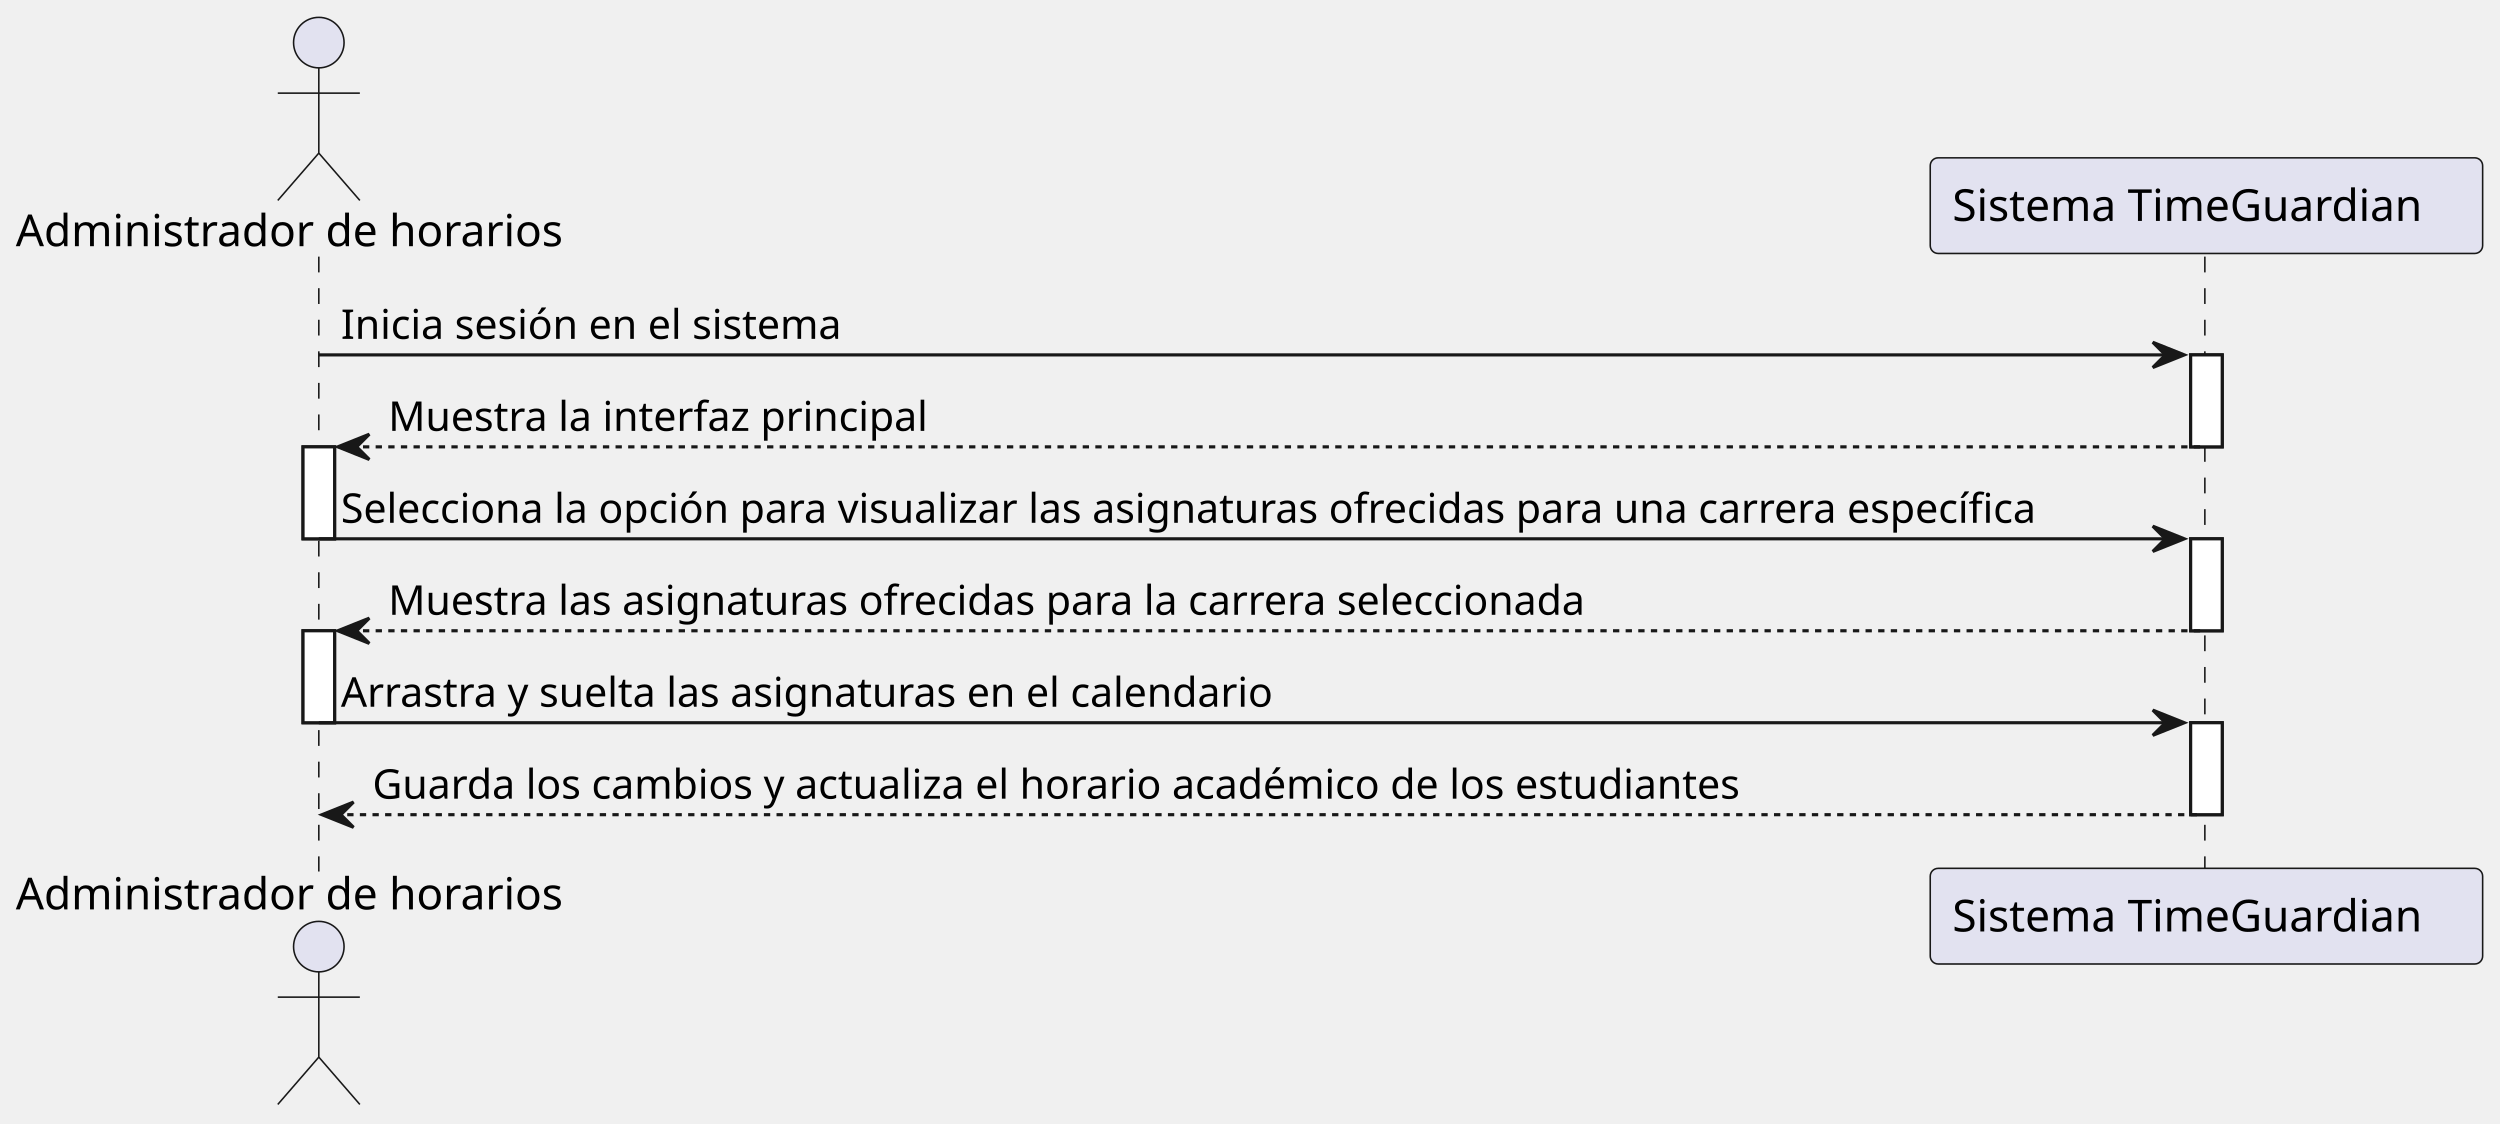
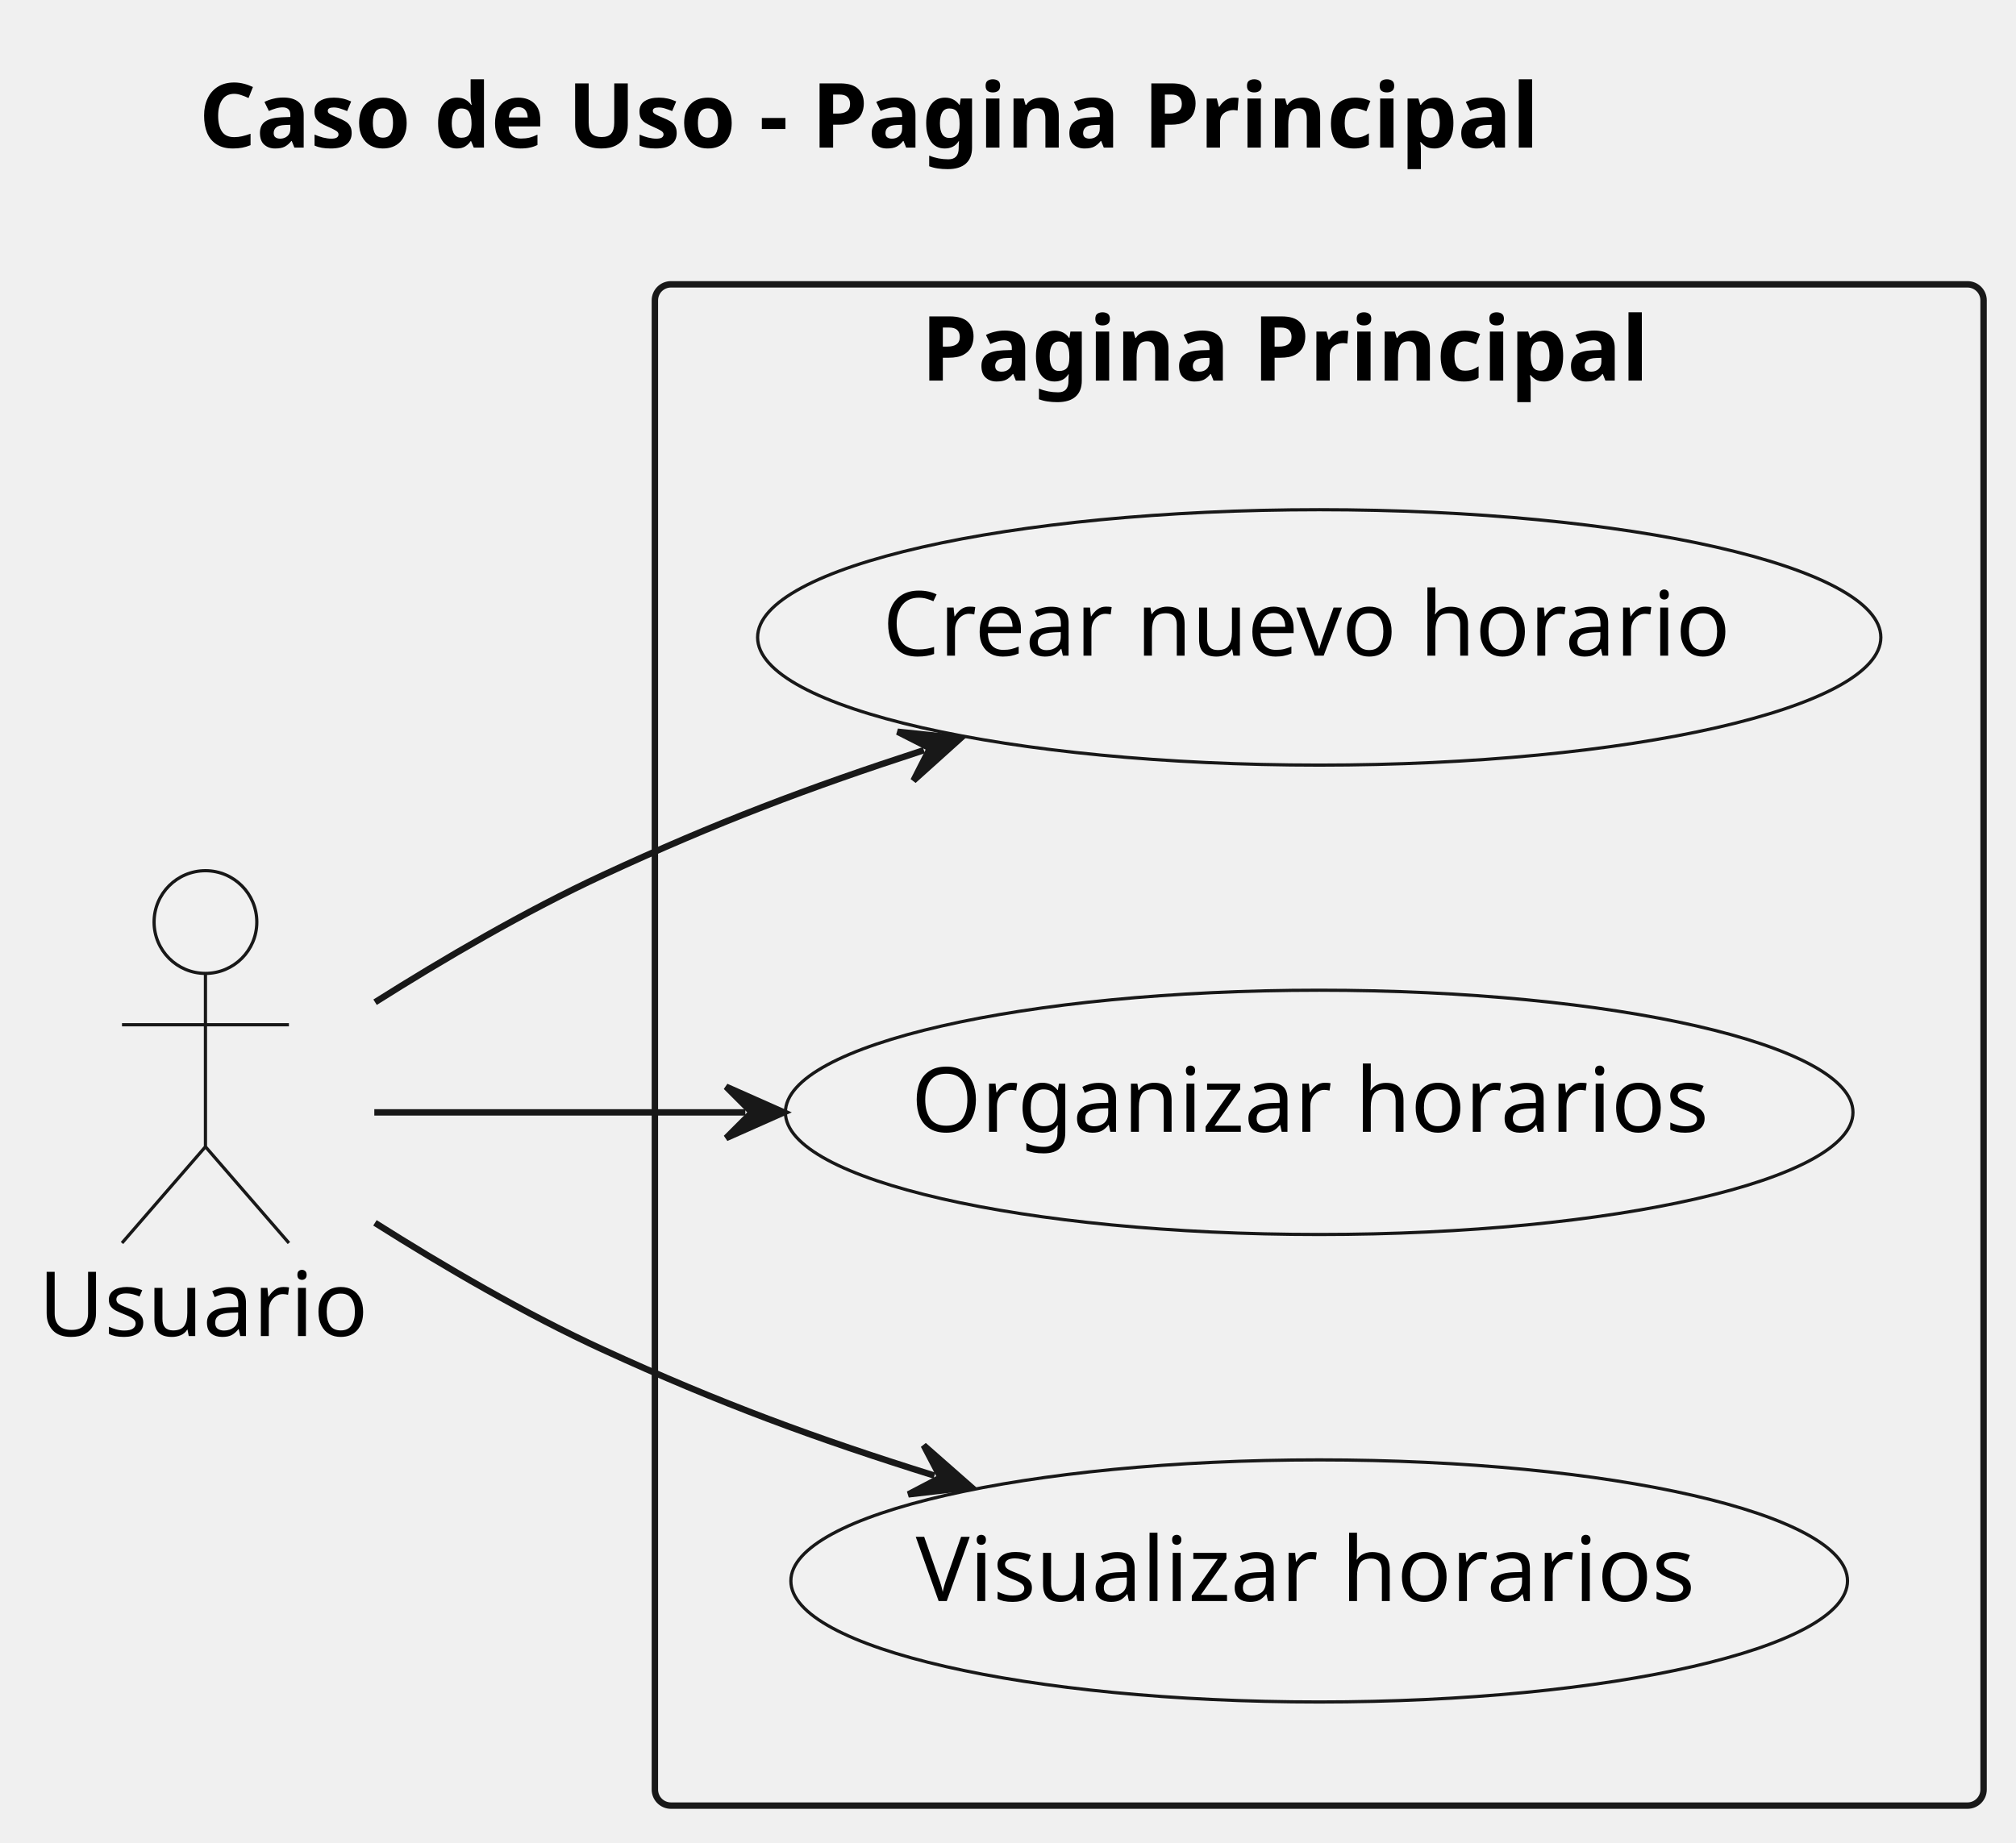
- <svg xmlns="http://www.w3.org/2000/svg" contentStyleType="text/css" height="356px" preserveAspectRatio="none" style="width:792px;height:356px;background:#FFFFFF;" version="1.1" viewBox="0 0 792 356" width="792px" zoomAndPan="magnify">
+ <svg xmlns="http://www.w3.org/2000/svg" contentStyleType="text/css" height="287px" preserveAspectRatio="none" style="width:314px;height:287px;background:#FFFFFF;" version="1.1" viewBox="0 0 314 287" width="314px" zoomAndPan="magnify">
  <defs />
  <g>
-     <rect fill="#FFFFFF" height="29.133" style="stroke:#181818;stroke-width:1.0;" width="10" x="96" y="141.562" />
-     <rect fill="#FFFFFF" height="29.133" style="stroke:#181818;stroke-width:1.0;" width="10" x="96" y="199.828" />
-     <rect fill="#FFFFFF" height="29.133" style="stroke:#181818;stroke-width:1.0;" width="10" x="694" y="112.43" />
-     <rect fill="#FFFFFF" height="29.133" style="stroke:#181818;stroke-width:1.0;" width="10" x="694" y="170.695" />
-     <rect fill="#FFFFFF" height="29.133" style="stroke:#181818;stroke-width:1.0;" width="10" x="694" y="228.961" />
-     <line style="stroke:#181818;stroke-width:0.5;stroke-dasharray:5.0,5.0;" x1="101" x2="101" y1="81.297" y2="276.094" />
-     <line style="stroke:#181818;stroke-width:0.5;stroke-dasharray:5.0,5.0;" x1="698.5" x2="698.5" y1="81.297" y2="276.094" />
-     <text fill="#000000" font-family="sans-serif" font-size="14" lengthAdjust="spacing" textLength="186" x="5" y="77.995">Administrador de horarios</text>
-     <ellipse cx="101" cy="13.5" fill="#E2E2F0" rx="8" ry="8" style="stroke:#181818;stroke-width:0.5;" />
-     <path d="M101,21.5 L101,48.5 M88,29.5 L114,29.5 M101,48.5 L88,63.5 M101,48.5 L114,63.5 " fill="none" style="stroke:#181818;stroke-width:0.5;" />
-     <text fill="#000000" font-family="sans-serif" font-size="14" lengthAdjust="spacing" textLength="186" x="5" y="288.089">Administrador de horarios</text>
-     <ellipse cx="101" cy="299.891" fill="#E2E2F0" rx="8" ry="8" style="stroke:#181818;stroke-width:0.5;" />
-     <path d="M101,307.891 L101,334.891 M88,315.891 L114,315.891 M101,334.891 L88,349.891 M101,334.891 L114,349.891 " fill="none" style="stroke:#181818;stroke-width:0.5;" />
-     <rect fill="#E2E2F0" height="30.297" rx="2.5" ry="2.5" style="stroke:#181818;stroke-width:0.5;" width="175" x="611.5" y="50" />
-     <text fill="#000000" font-family="sans-serif" font-size="14" lengthAdjust="spacing" textLength="161" x="618.5" y="69.995">Sistema TimeGuardian</text>
-     <rect fill="#E2E2F0" height="30.297" rx="2.5" ry="2.5" style="stroke:#181818;stroke-width:0.5;" width="175" x="611.5" y="275.094" />
-     <text fill="#000000" font-family="sans-serif" font-size="14" lengthAdjust="spacing" textLength="161" x="618.5" y="295.089">Sistema TimeGuardian</text>
-     <rect fill="#FFFFFF" height="29.133" style="stroke:#181818;stroke-width:1.0;" width="10" x="96" y="141.562" />
-     <rect fill="#FFFFFF" height="29.133" style="stroke:#181818;stroke-width:1.0;" width="10" x="96" y="199.828" />
-     <rect fill="#FFFFFF" height="29.133" style="stroke:#181818;stroke-width:1.0;" width="10" x="694" y="112.43" />
-     <rect fill="#FFFFFF" height="29.133" style="stroke:#181818;stroke-width:1.0;" width="10" x="694" y="170.695" />
-     <rect fill="#FFFFFF" height="29.133" style="stroke:#181818;stroke-width:1.0;" width="10" x="694" y="228.961" />
-     <polygon fill="#181818" points="682,108.43,692,112.43,682,116.43,686,112.43" style="stroke:#181818;stroke-width:1.0;" />
-     <line style="stroke:#181818;stroke-width:1.0;" x1="101" x2="688" y1="112.43" y2="112.43" />
-     <text fill="#000000" font-family="sans-serif" font-size="13" lengthAdjust="spacing" textLength="167" x="108" y="107.364">Inicia sesión en el sistema</text>
-     <polygon fill="#181818" points="117,137.562,107,141.562,117,145.562,113,141.562" style="stroke:#181818;stroke-width:1.0;" />
-     <line style="stroke:#181818;stroke-width:1.0;stroke-dasharray:2.0,2.0;" x1="111" x2="698" y1="141.562" y2="141.562" />
-     <text fill="#000000" font-family="sans-serif" font-size="13" lengthAdjust="spacing" textLength="176" x="123" y="136.497">Muestra la interfaz principal</text>
-     <polygon fill="#181818" points="682,166.695,692,170.695,682,174.695,686,170.695" style="stroke:#181818;stroke-width:1.0;" />
-     <line style="stroke:#181818;stroke-width:1.0;" x1="101" x2="688" y1="170.695" y2="170.695" />
-     <text fill="#000000" font-family="sans-serif" font-size="13" lengthAdjust="spacing" textLength="569" x="108" y="165.629">Selecciona la opción para visualizar las asignaturas ofrecidas para una carrera específica</text>
-     <polygon fill="#181818" points="117,195.828,107,199.828,117,203.828,113,199.828" style="stroke:#181818;stroke-width:1.0;" />
-     <line style="stroke:#181818;stroke-width:1.0;stroke-dasharray:2.0,2.0;" x1="111" x2="698" y1="199.828" y2="199.828" />
-     <text fill="#000000" font-family="sans-serif" font-size="13" lengthAdjust="spacing" textLength="400" x="123" y="194.762">Muestra las asignaturas ofrecidas para la carrera seleccionada</text>
-     <polygon fill="#181818" points="682,224.961,692,228.961,682,232.961,686,228.961" style="stroke:#181818;stroke-width:1.0;" />
-     <line style="stroke:#181818;stroke-width:1.0;" x1="101" x2="688" y1="228.961" y2="228.961" />
-     <text fill="#000000" font-family="sans-serif" font-size="13" lengthAdjust="spacing" textLength="313" x="108" y="223.895">Arrastra y suelta las asignaturas en el calendario</text>
-     <polygon fill="#181818" points="112,254.094,102,258.094,112,262.094,108,258.094" style="stroke:#181818;stroke-width:1.0;" />
-     <line style="stroke:#181818;stroke-width:1.0;stroke-dasharray:2.0,2.0;" x1="106" x2="698" y1="258.094" y2="258.094" />
-     <text fill="#000000" font-family="sans-serif" font-size="13" lengthAdjust="spacing" textLength="459" x="118" y="253.028">Guarda los cambios y actualiza el horario académico de los estudiantes</text>
+     <text fill="#000000" font-family="sans-serif" font-size="14" font-weight="bold" lengthAdjust="spacing" textLength="239" x="30.975" y="22.995">Caso de Uso - Pagina Principal</text>
+     <g id="cluster_Pagina Principal">
+       <rect fill="none" height="237" rx="2.5" ry="2.5" style="stroke:#181818;stroke-width:1.0;" width="206.95" x="102" y="44.297" />
+       <text fill="#000000" font-family="sans-serif" font-size="14" font-weight="bold" lengthAdjust="spacing" textLength="124" x="143.475" y="59.292">Pagina Principal</text>
+     </g>
+     <g id="elem_OP1">
+       <ellipse cx="205.468" cy="246.294" fill="#F1F1F1" rx="82.288" ry="18.858" style="stroke:#181818;stroke-width:0.5;" />
+       <text fill="#000000" font-family="sans-serif" font-size="14" lengthAdjust="spacing" textLength="124" x="142.631" y="249.421">Visualizar horarios</text>
+     </g>
+     <g id="elem_OP2">
+       <ellipse cx="205.468" cy="173.294" fill="#F1F1F1" rx="83.138" ry="19.028" style="stroke:#181818;stroke-width:0.5;" />
+       <text fill="#000000" font-family="sans-serif" font-size="14" lengthAdjust="spacing" textLength="126" x="141.921" y="176.326">Organizar horarios</text>
+     </g>
+     <g id="elem_OP3">
+       <ellipse cx="205.474" cy="99.302" fill="#F1F1F1" rx="87.474" ry="19.895" style="stroke:#181818;stroke-width:0.5;" />
+       <text fill="#000000" font-family="sans-serif" font-size="14" lengthAdjust="spacing" textLength="136" x="137.474" y="102.148">Crear nuevo horario</text>
+     </g>
+     <g id="elem_cust">
+       <ellipse cx="32" cy="143.647" fill="#F1F1F1" rx="8" ry="8" style="stroke:#181818;stroke-width:0.5;" />
+       <path d="M32,151.647 L32,178.647 M19,159.647 L45,159.647 M32,178.647 L19,193.647 M32,178.647 L45,193.647 " fill="none" style="stroke:#181818;stroke-width:0.5;" />
+       <text fill="#000000" font-family="sans-serif" font-size="14" lengthAdjust="spacing" textLength="52" x="6" y="208.142">Usuario</text>
+     </g>
+     <g id="link_cust_OP1">
+       <path d="M58.4,190.507 C69.08,197.267 81.84,204.717 94,210.297 C112.15,218.627 127.064,224.106 145.544,229.886 " fill="none" id="cust-to-OP1" style="stroke:#181818;stroke-width:1.0;" />
+       <polygon fill="#181818" points="151.27,231.677,143.874,225.173,146.498,230.184,141.486,232.808,151.27,231.677" style="stroke:#181818;stroke-width:1.0;" />
+     </g>
+     <g id="link_cust_OP2">
+       <path d="M58.3,173.297 C75.35,173.297 92.89,173.297 116.09,173.297 " fill="none" id="cust-to-OP2" style="stroke:#181818;stroke-width:1.0;" />
+       <polygon fill="#181818" points="122.09,173.297,113.09,169.297,117.09,173.297,113.09,177.297,122.09,173.297" style="stroke:#181818;stroke-width:1.0;" />
+     </g>
+     <g id="link_cust_OP3">
+       <path d="M58.42,156.137 C69.11,149.387 81.86,141.927 94,136.297 C111.62,128.127 125.854,122.743 143.894,116.873 " fill="none" id="cust-to-OP3" style="stroke:#181818;stroke-width:1.0;" />
+       <polygon fill="#181818" points="149.6,115.017,139.804,113.998,144.845,116.564,142.279,121.605,149.6,115.017" style="stroke:#181818;stroke-width:1.0;" />
+     </g>
  </g>
</svg>
